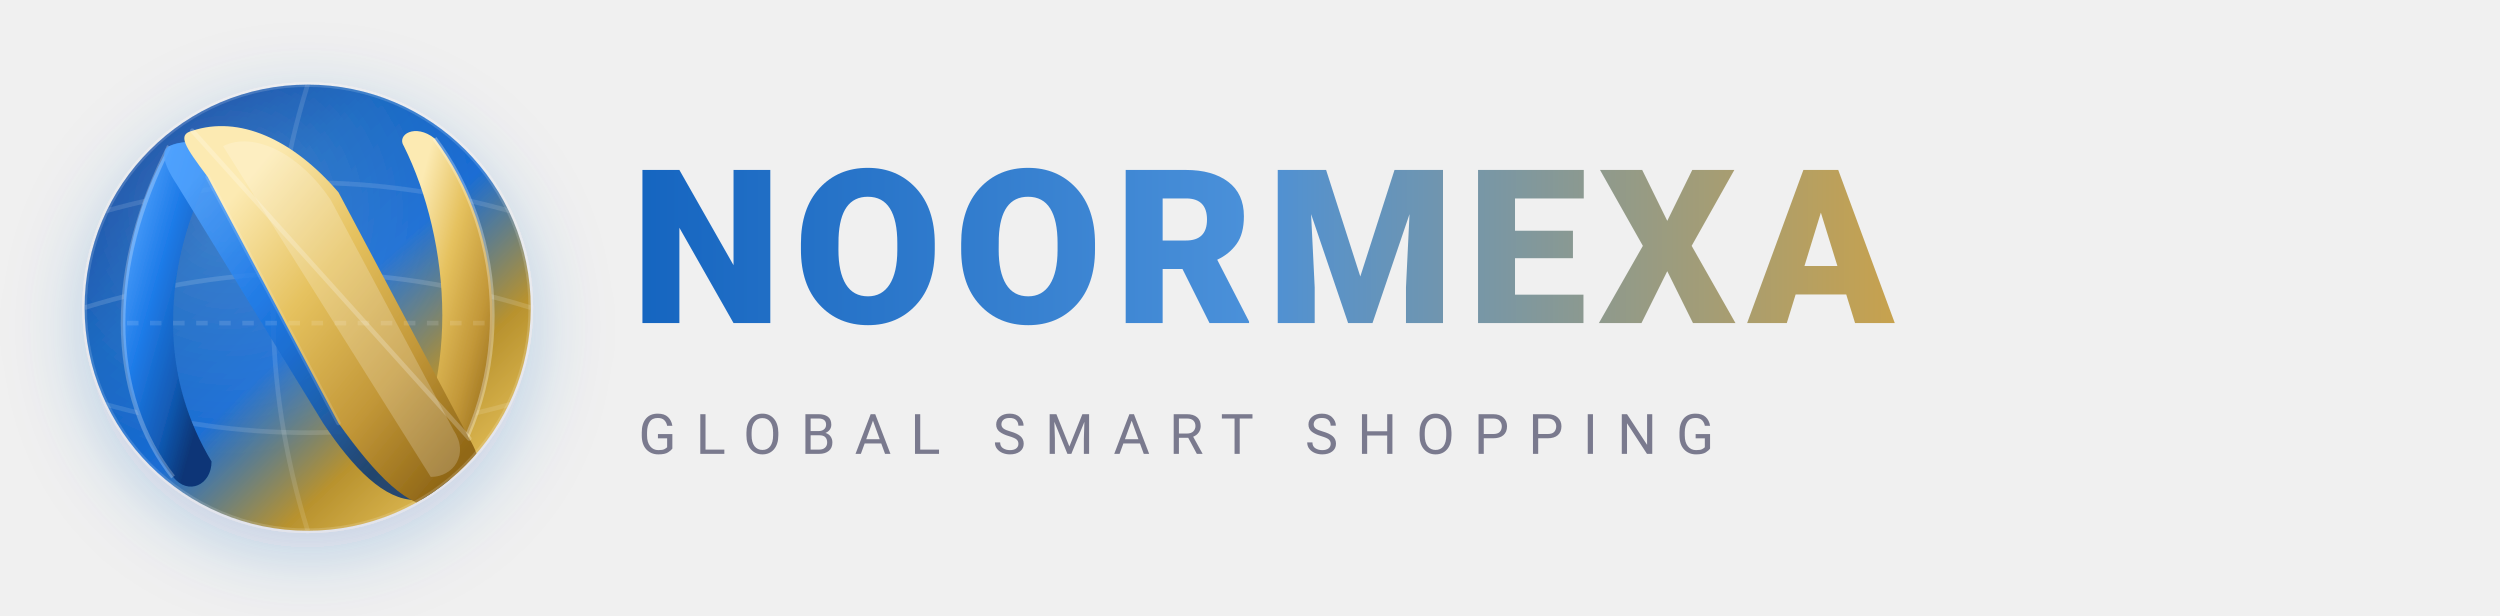
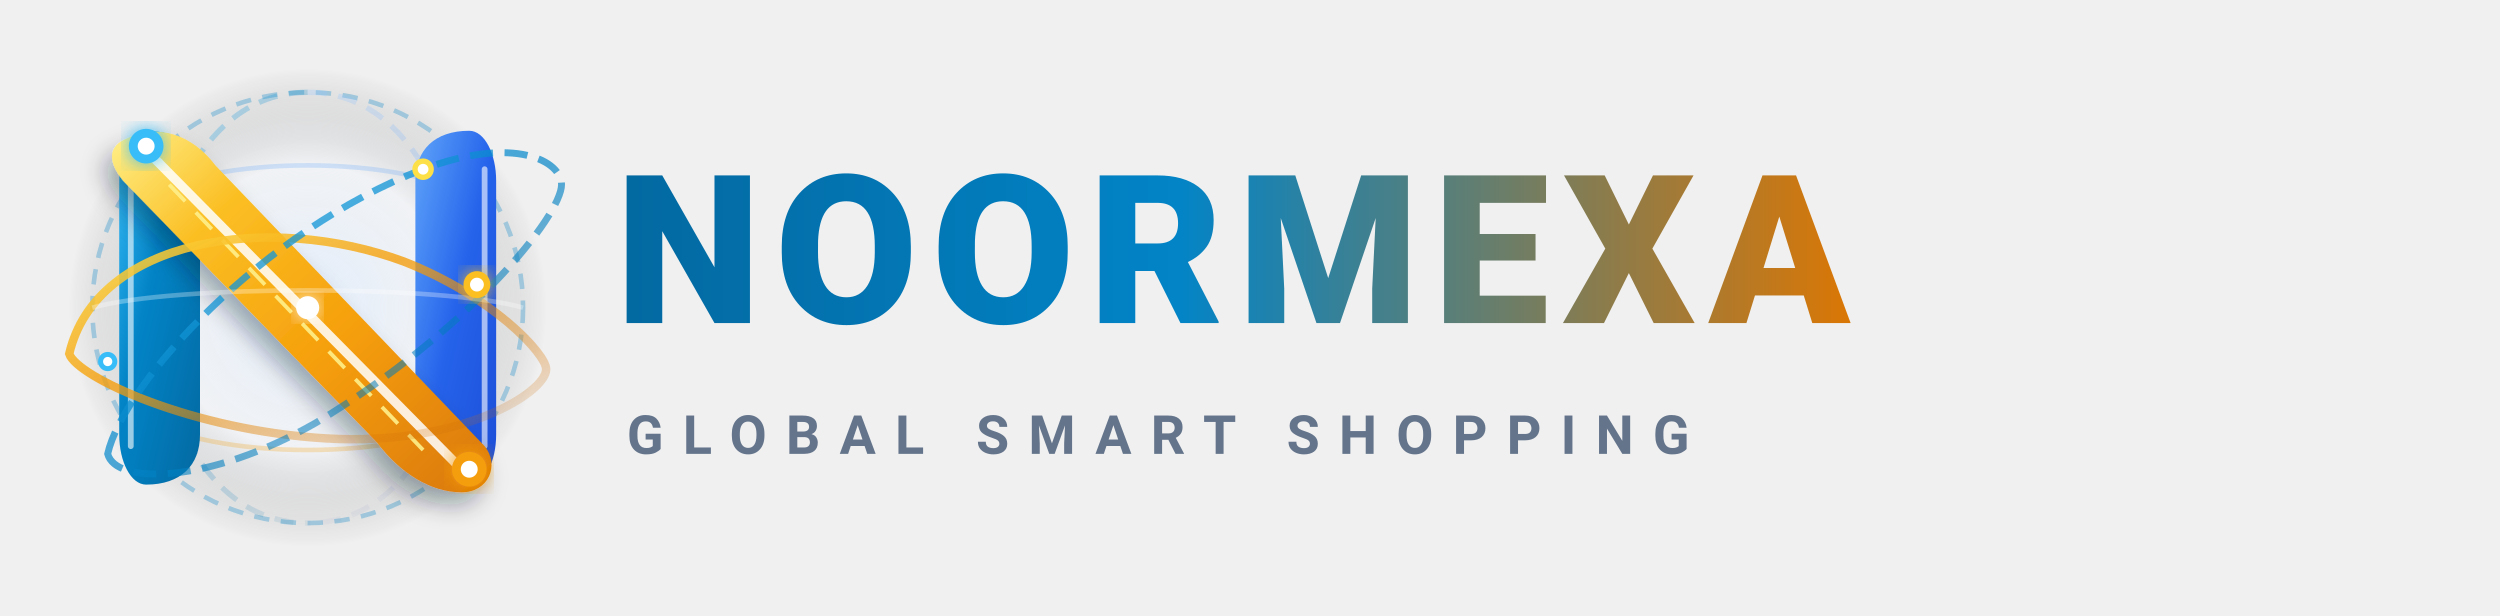
<svg xmlns="http://www.w3.org/2000/svg" viewBox="0 0 650 160" width="100%" height="100%" fill="none">
  <defs>
-     <linearGradient id="sphere_body_grad" x1="15%" y1="10%" x2="90%" y2="90%">
-       <stop offset="0%" stop-color="#0d47a1" />
-       <stop offset="26%" stop-color="#1565c0" />
-       <stop offset="52%" stop-color="#1a6dd4" />
-       <stop offset="78%" stop-color="#b8922e" />
-       <stop offset="100%" stop-color="#e6c15a" />
+     <radialGradient id="globe_core_glow" cx="50%" cy="50%" r="50%">
+       <stop offset="0%" stop-color="#DBEAFE" stop-opacity="0.75" />
+       <stop offset="60%" stop-color="#EFF6FF" stop-opacity="0.3" />
+       <stop offset="100%" stop-color="#000000" stop-opacity="0" />
+     </radialGradient>
+     <linearGradient id="n_left_grad" x1="0%" y1="0%" x2="100%" y2="100%">
+       <stop offset="0%" stop-color="#38BDF8" />
+       <stop offset="40%" stop-color="#0284C7" />
+       <stop offset="100%" stop-color="#0369A1" />
    </linearGradient>
-     <radialGradient id="sphere_highlight_grad" cx="32%" cy="28%" r="65%">
-       <stop offset="0%" stop-color="#FFFFFF" stop-opacity="0.18" />
-       <stop offset="45%" stop-color="#FFFFFF" stop-opacity="0.08" />
-       <stop offset="85%" stop-color="#FFFFFF" stop-opacity="0.0" />
-     </radialGradient>
-     <filter id="sphere_shadow" x="-30%" y="-30%" width="160%" height="160%">
-       <feDropShadow dx="0" dy="5" stdDeviation="10" flood-color="#1565c0" flood-opacity="0.25" />
+     <linearGradient id="n_diagonal_grad" x1="0%" y1="0%" x2="100%" y2="100%">
+       <stop offset="0%" stop-color="#FEF08A" />
+       <stop offset="25%" stop-color="#FBBF24" />
+       <stop offset="60%" stop-color="#F59E0B" />
+       <stop offset="100%" stop-color="#D97706" />
+     </linearGradient>
+     <linearGradient id="n_right_grad" x1="0%" y1="0%" x2="100%" y2="100%">
+       <stop offset="0%" stop-color="#60A5FA" />
+       <stop offset="50%" stop-color="#2563EB" />
+       <stop offset="100%" stop-color="#1D4ED8" />
+     </linearGradient>
+     <linearGradient id="orbit_gold" x1="0%" y1="0%" x2="100%" y2="100%">
+       <stop offset="0%" stop-color="#FDE047" stop-opacity="0.9" />
+       <stop offset="40%" stop-color="#F59E0B" stop-opacity="0.8" />
+       <stop offset="80%" stop-color="#D97706" stop-opacity="0.3" />
+       <stop offset="100%" stop-color="#B45309" stop-opacity="0" />
+     </linearGradient>
+     <linearGradient id="orbit_cyan" x1="0%" y1="0%" x2="100%" y2="100%">
+       <stop offset="0%" stop-color="#38BDF8" stop-opacity="0.9" />
+       <stop offset="50%" stop-color="#0284C7" stop-opacity="0.7" />
+       <stop offset="100%" stop-color="#0369A1" stop-opacity="0.2" />
+     </linearGradient>
+     <linearGradient id="orbit_meridian" x1="0%" y1="0%" x2="0%" y2="100%">
+       <stop offset="0%" stop-color="#93C5FD" stop-opacity="0.8" />
+       <stop offset="50%" stop-color="#3B82F6" stop-opacity="0.5" />
+       <stop offset="100%" stop-color="#1E40AF" stop-opacity="0.1" />
+     </linearGradient>
+     <linearGradient id="brand_text_grad" x1="0%" y1="0%" x2="100%" y2="0%">
+       <stop offset="0%" stop-color="#0369A1" />
+       <stop offset="45%" stop-color="#0284C7" />
+       <stop offset="100%" stop-color="#D97706" />
+     </linearGradient>
+     <filter id="node_glow" x="-20%" y="-20%" width="140%" height="140%">
+       <feGaussianBlur stdDeviation="2.5" result="blur" />
+       <feComposite in="SourceGraphic" in2="blur" operator="over" />
    </filter>
-     <linearGradient id="noormexa_text_grad" x1="0%" y1="0%" x2="100%" y2="0%">
-       <stop offset="0%" stop-color="#1565c0" />
-       <stop offset="48%" stop-color="#4a90d9" />
-       <stop offset="100%" stop-color="#c8a24d" />
-     </linearGradient>
-     <linearGradient id="n_gold_ribbon" x1="20%" y1="15%" x2="90%" y2="90%">
-       <stop offset="0%" stop-color="#FCEAB2" />
-       <stop offset="35%" stop-color="#E5C15E" />
-       <stop offset="70%" stop-color="#C29738" />
-       <stop offset="100%" stop-color="#916817" />
-     </linearGradient>
-     <linearGradient id="n_blue_ribbon" x1="10%" y1="10%" x2="80%" y2="85%">
-       <stop offset="0%" stop-color="#54A5FF" />
-       <stop offset="40%" stop-color="#1E7BE8" />
-       <stop offset="75%" stop-color="#125BB5" />
-       <stop offset="100%" stop-color="#083677" />
-     </linearGradient>
-     <clipPath id="sphere_clip">
-       <circle cx="80" cy="80" r="58" />
-     </clipPath>
+     <filter id="ribbon_shadow" x="-30%" y="-30%" width="160%" height="160%">
+       <feDropShadow dx="-2" dy="3.5" stdDeviation="3" flood-color="#0F172A" flood-opacity="0.35" />
+     </filter>
  </defs>
-   <g id="noormexa-icon" filter="url(#sphere_shadow)">
-     <circle cx="80" cy="80" r="58" fill="url(#sphere_body_grad)" />
-     <circle cx="80" cy="80" r="58" fill="url(#sphere_highlight_grad)" />
-     <g clip-path="url(#sphere_clip)">
-       <path d="M 22,80 Q 80,62 138,80" stroke="#FFFFFF" stroke-opacity="0.14" stroke-width="1.2" fill="none" />
-       <path d="M 27,55 Q 80,40 133,55" stroke="#FFFFFF" stroke-opacity="0.12" stroke-width="1.2" fill="none" />
-       <path d="M 27,105 Q 80,120 133,105" stroke="#FFFFFF" stroke-opacity="0.12" stroke-width="1.2" fill="none" />
-       <path d="M 80,22 Q 62,80 80,138" stroke="#FFFFFF" stroke-opacity="0.12" stroke-width="1.2" fill="none" />
-       <circle cx="48" cy="55" r="2" fill="#FFFFFF" fill-opacity="0.35" />
-       <circle cx="112" cy="105" r="2" fill="#FFFFFF" fill-opacity="0.35" />
-       <circle cx="80" cy="80" r="2.5" fill="#FFFFFF" fill-opacity="0.4" />
-       <path d="M 44,38             C 36,52 32,68 32,84             C 32,100 37,114 45,124             C 49,129 55,126 55,120             C 49,110 45,98 45,84             C 45,69 49,56 55,44             C 56,40 50,35 44,38 Z" fill="url(#n_blue_ribbon)" />
-       <path d="M 44,38 C 36,54 32,69 32,84 C 32,100 37,114 45,124" stroke="#FFFFFF" stroke-opacity="0.25" stroke-width="1.2" fill="none" />
-       <path d="M 105,38             C 111,50 115,66 115,82             C 115,98 111,112 105,124             C 103,128 108,132 113,128             C 122,116 128,100 128,82             C 128,64 122,48 113,36             C 108,32 103,35 105,38 Z" fill="url(#n_gold_ribbon)" />
-       <path d="M 113,36 C 122,48 128,64 128,82 C 128,100 122,116 113,128" stroke="#FFFFFF" stroke-opacity="0.3" stroke-width="1.2" fill="none" />
-       <path d="M 44,38             C 54,34 66,40 76,52             L 115,116             C 120,124 116,130 108,130             C 100,130 92,122 84,110             L 46,48             C 42,42 42,39 44,38 Z" fill="url(#n_blue_ribbon)" opacity="0.85" />
-       <path d="M 50,34             C 62,30 76,36 88,50             L 122,114             C 128,124 124,132 114,132             C 106,132 98,124 88,110             L 54,46             C 48,38 46,35 50,34 Z" fill="url(#n_gold_ribbon)" />
-       <path d="M 50,34 L 122,114" stroke="#FFFFFF" stroke-opacity="0.22" stroke-width="1.2" stroke-linecap="round" fill="none" />
-       <path d="M 54,46 L 88,110" stroke="#FFFFFF" stroke-opacity="0.14" stroke-width="1.2" stroke-linecap="round" fill="none" />
-       <path d="M 33,84 L 127,84" stroke="#FFFFFF" stroke-opacity="0.12" stroke-width="1.2" stroke-dasharray="3 3" fill="none" />
-       <path d="M 58,38 C 66,34 78,40 86,52 L 118,112 C 122,118 118,124 112,124 L 58,38 Z" fill="#FFFFFF" fill-opacity="0.2" />
-     </g>
-     <circle cx="80" cy="80" r="58" stroke="#FFFFFF" stroke-opacity="0.15" stroke-width="1.2" fill="none" />
+   <g id="noormexa-emblem-group">
+     <circle cx="80" cy="80" r="62" fill="url(#globe_core_glow)" />
+     <circle cx="80" cy="80" r="56" stroke="#0284C7" stroke-width="1.2" stroke-dasharray="4 3" stroke-opacity="0.3" />
+     <path d="M 80,24 C 44,24 38,80 38,80 C 38,80 44,136 80,136" stroke="url(#orbit_cyan)" stroke-width="1.4" stroke-opacity="0.35" stroke-dasharray="5 3" fill="none" />
+     <path d="M 80,24 C 116,24 122,80 122,80 C 122,80 116,136 80,136" stroke="url(#orbit_meridian)" stroke-width="1.4" stroke-opacity="0.35" stroke-dasharray="5 3" fill="none" />
+     <path d="M 36,52 C 55,40 105,40 124,52" stroke="#60A5FA" stroke-width="1.2" stroke-opacity="0.25" fill="none" />
+     <path d="M 36,108 C 55,120 105,120 124,108" stroke="#F59E0B" stroke-width="1.2" stroke-opacity="0.25" fill="none" />
+     <path d="M 38,34           C 47,34 52,39 52,47           L 52,113           C 52,121 47,126 38,126           C 34,126 31,120 31,113           L 31,47           C 31,40 34,34 38,34 Z" fill="url(#n_left_grad)" />
+     <path d="M 34,44 L 34,116" stroke="#FFFFFF" stroke-width="1.5" stroke-linecap="round" stroke-opacity="0.6" fill="none" />
+     <path d="M 122,34           C 126,34 129,40 129,47           L 129,113           C 129,120 126,126 122,126           C 113,126 108,121 108,113           L 108,47           C 108,39 113,34 122,34 Z" fill="url(#n_right_grad)" />
+     <path d="M 126,44 L 126,116" stroke="#FFFFFF" stroke-width="1.5" stroke-linecap="round" stroke-opacity="0.6" fill="none" />
+     <path d="M 33,36           C 41,32 50,35 56,43           L 126,116           C 130,121 127,128 120,128           C 112,128 104,123 98,115           L 32,47           C 28,42 28,38 33,36 Z" fill="url(#n_diagonal_grad)" filter="url(#ribbon_shadow)" />
+     <path d="M 37,38 L 121,123" stroke="#FFFFFF" stroke-width="2.4" stroke-linecap="round" stroke-opacity="0.85" fill="none" />
+     <path d="M 44,48 L 110,117" stroke="#FEF08A" stroke-width="1" stroke-dasharray="6 4" stroke-opacity="0.9" fill="none" />
+     <path d="M 18,92           C 25,62 70,55 105,68           C 128,77 142,92 142,96           C 142,102 120,116 85,114           C 50,112 20,98 18,92 Z" stroke="url(#orbit_gold)" stroke-width="2.2" fill="none" />
+     <path d="M 28,118           C 32,100 68,60 110,44           C 134,35 146,42 146,48           C 146,56 122,86 82,110           C 54,126 30,126 28,118 Z" stroke="url(#orbit_cyan)" stroke-width="1.8" stroke-dasharray="6 3" fill="none" />
+     <path d="M 24,80 C 45,74 115,74 136,80" stroke="#FFFFFF" stroke-width="1.2" stroke-opacity="0.3" fill="none" />
+     <circle cx="38" cy="38" r="4.5" fill="#38BDF8" filter="url(#node_glow)" />
+     <circle cx="38" cy="38" r="2.2" fill="#FFFFFF" />
+     <circle cx="124" cy="74" r="3.5" fill="#FBBF24" filter="url(#node_glow)" />
+     <circle cx="124" cy="74" r="1.8" fill="#FFFFFF" />
+     <circle cx="122" cy="122" r="4.5" fill="#F59E0B" filter="url(#node_glow)" />
+     <circle cx="122" cy="122" r="2.2" fill="#FFFFFF" />
+     <circle cx="28" cy="94" r="2.5" fill="#38BDF8" />
+     <circle cx="28" cy="94" r="1.2" fill="#FFFFFF" />
+     <circle cx="110" cy="44" r="2.8" fill="#FDE047" />
+     <circle cx="110" cy="44" r="1.4" fill="#FFFFFF" />
+     <circle cx="80" cy="80" r="3" fill="#FFFFFF" filter="url(#node_glow)" />
  </g>
-   <g id="noormexa-text" transform="translate(164, 0)">
-     <text x="0" y="84" font-family="system-ui, -apple-system, BlinkMacSystemFont, 'Segoe UI', Roboto, 'Helvetica Neue', Arial, sans-serif" font-size="56" font-weight="900" letter-spacing="3px" fill="url(#noormexa_text_grad)">
+   <g id="noormexa-typography" transform="translate(160, 0)">
+     <text x="0" y="84" font-family="system-ui, -apple-system, BlinkMacSystemFont, 'Montserrat', 'Segoe UI', Roboto, sans-serif" font-size="54" font-weight="900" letter-spacing="3.5px" fill="url(#brand_text_grad)">
      NOORMEXA
    </text>
-     <text x="2" y="118" font-family="system-ui, -apple-system, BlinkMacSystemFont, 'Segoe UI', Roboto, 'Helvetica Neue', Arial, sans-serif" font-size="14.5" font-weight="400" letter-spacing="5px" fill="#7a7a8e">
+     <text x="3" y="118" font-family="system-ui, -apple-system, BlinkMacSystemFont, 'Montserrat', 'Segoe UI', Roboto, sans-serif" font-size="14" font-weight="600" letter-spacing="5px" fill="#64748B">
      GLOBAL SMART SHOPPING
    </text>
  </g>
</svg>
